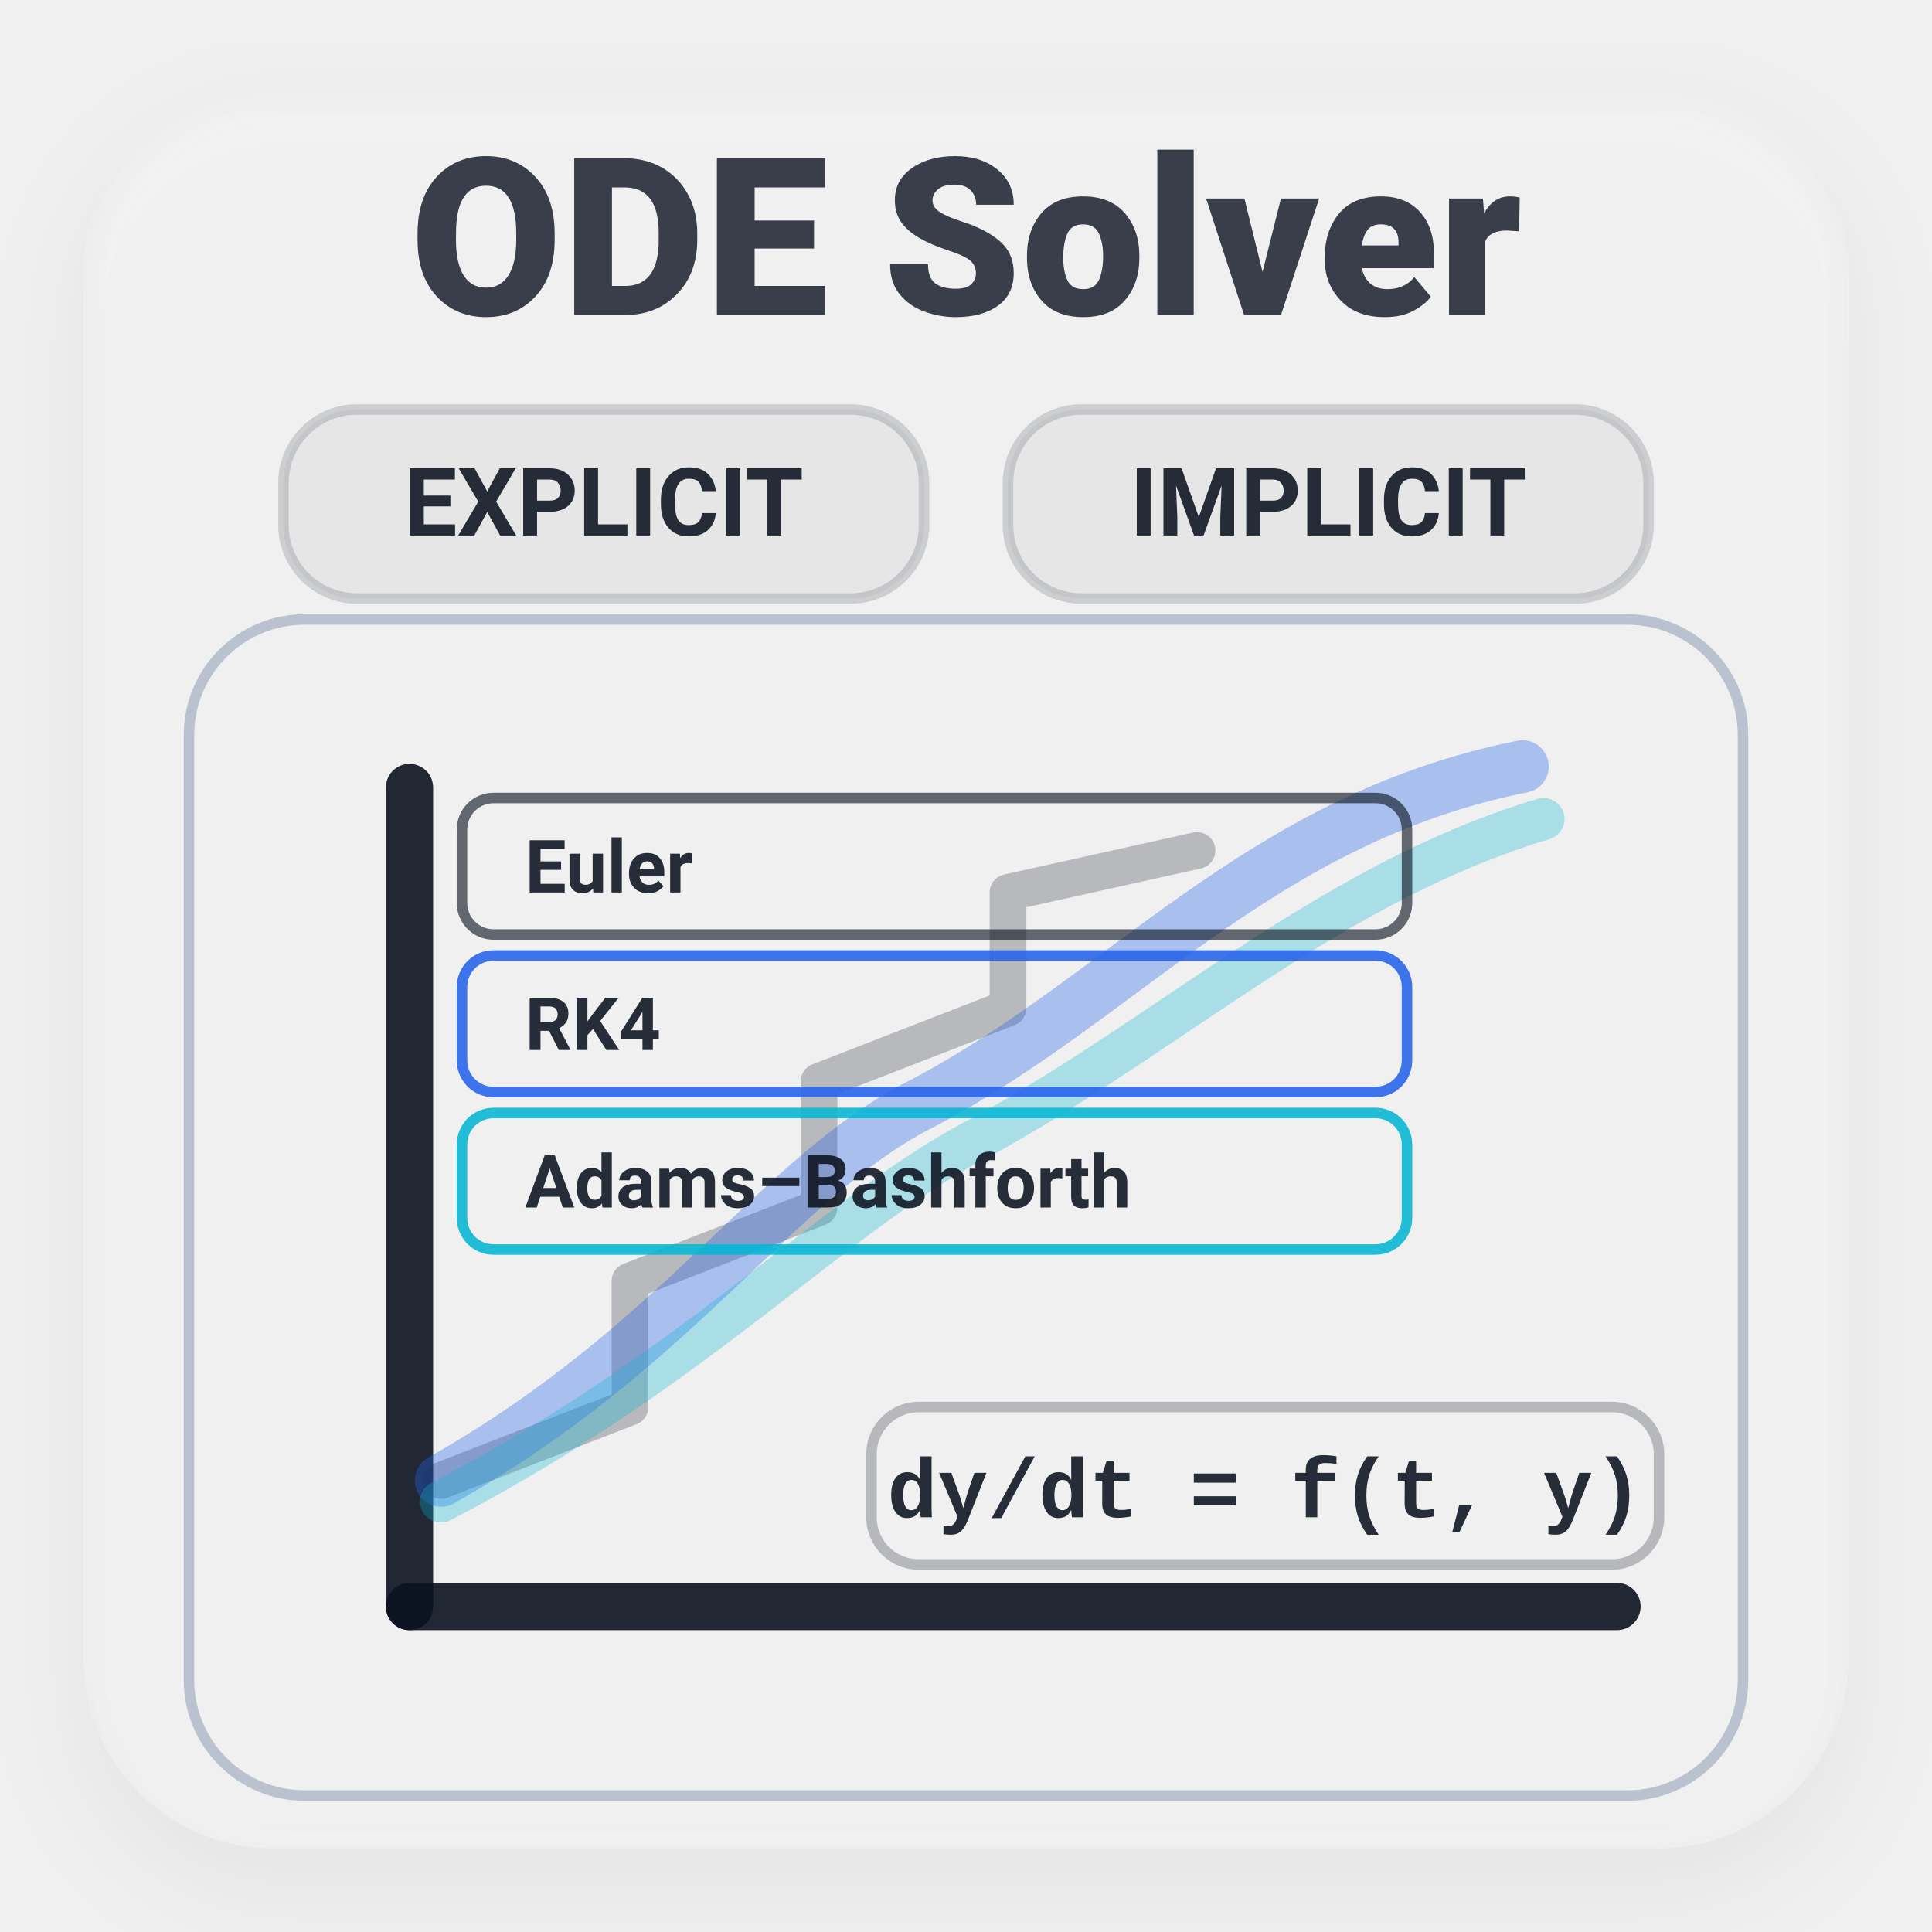
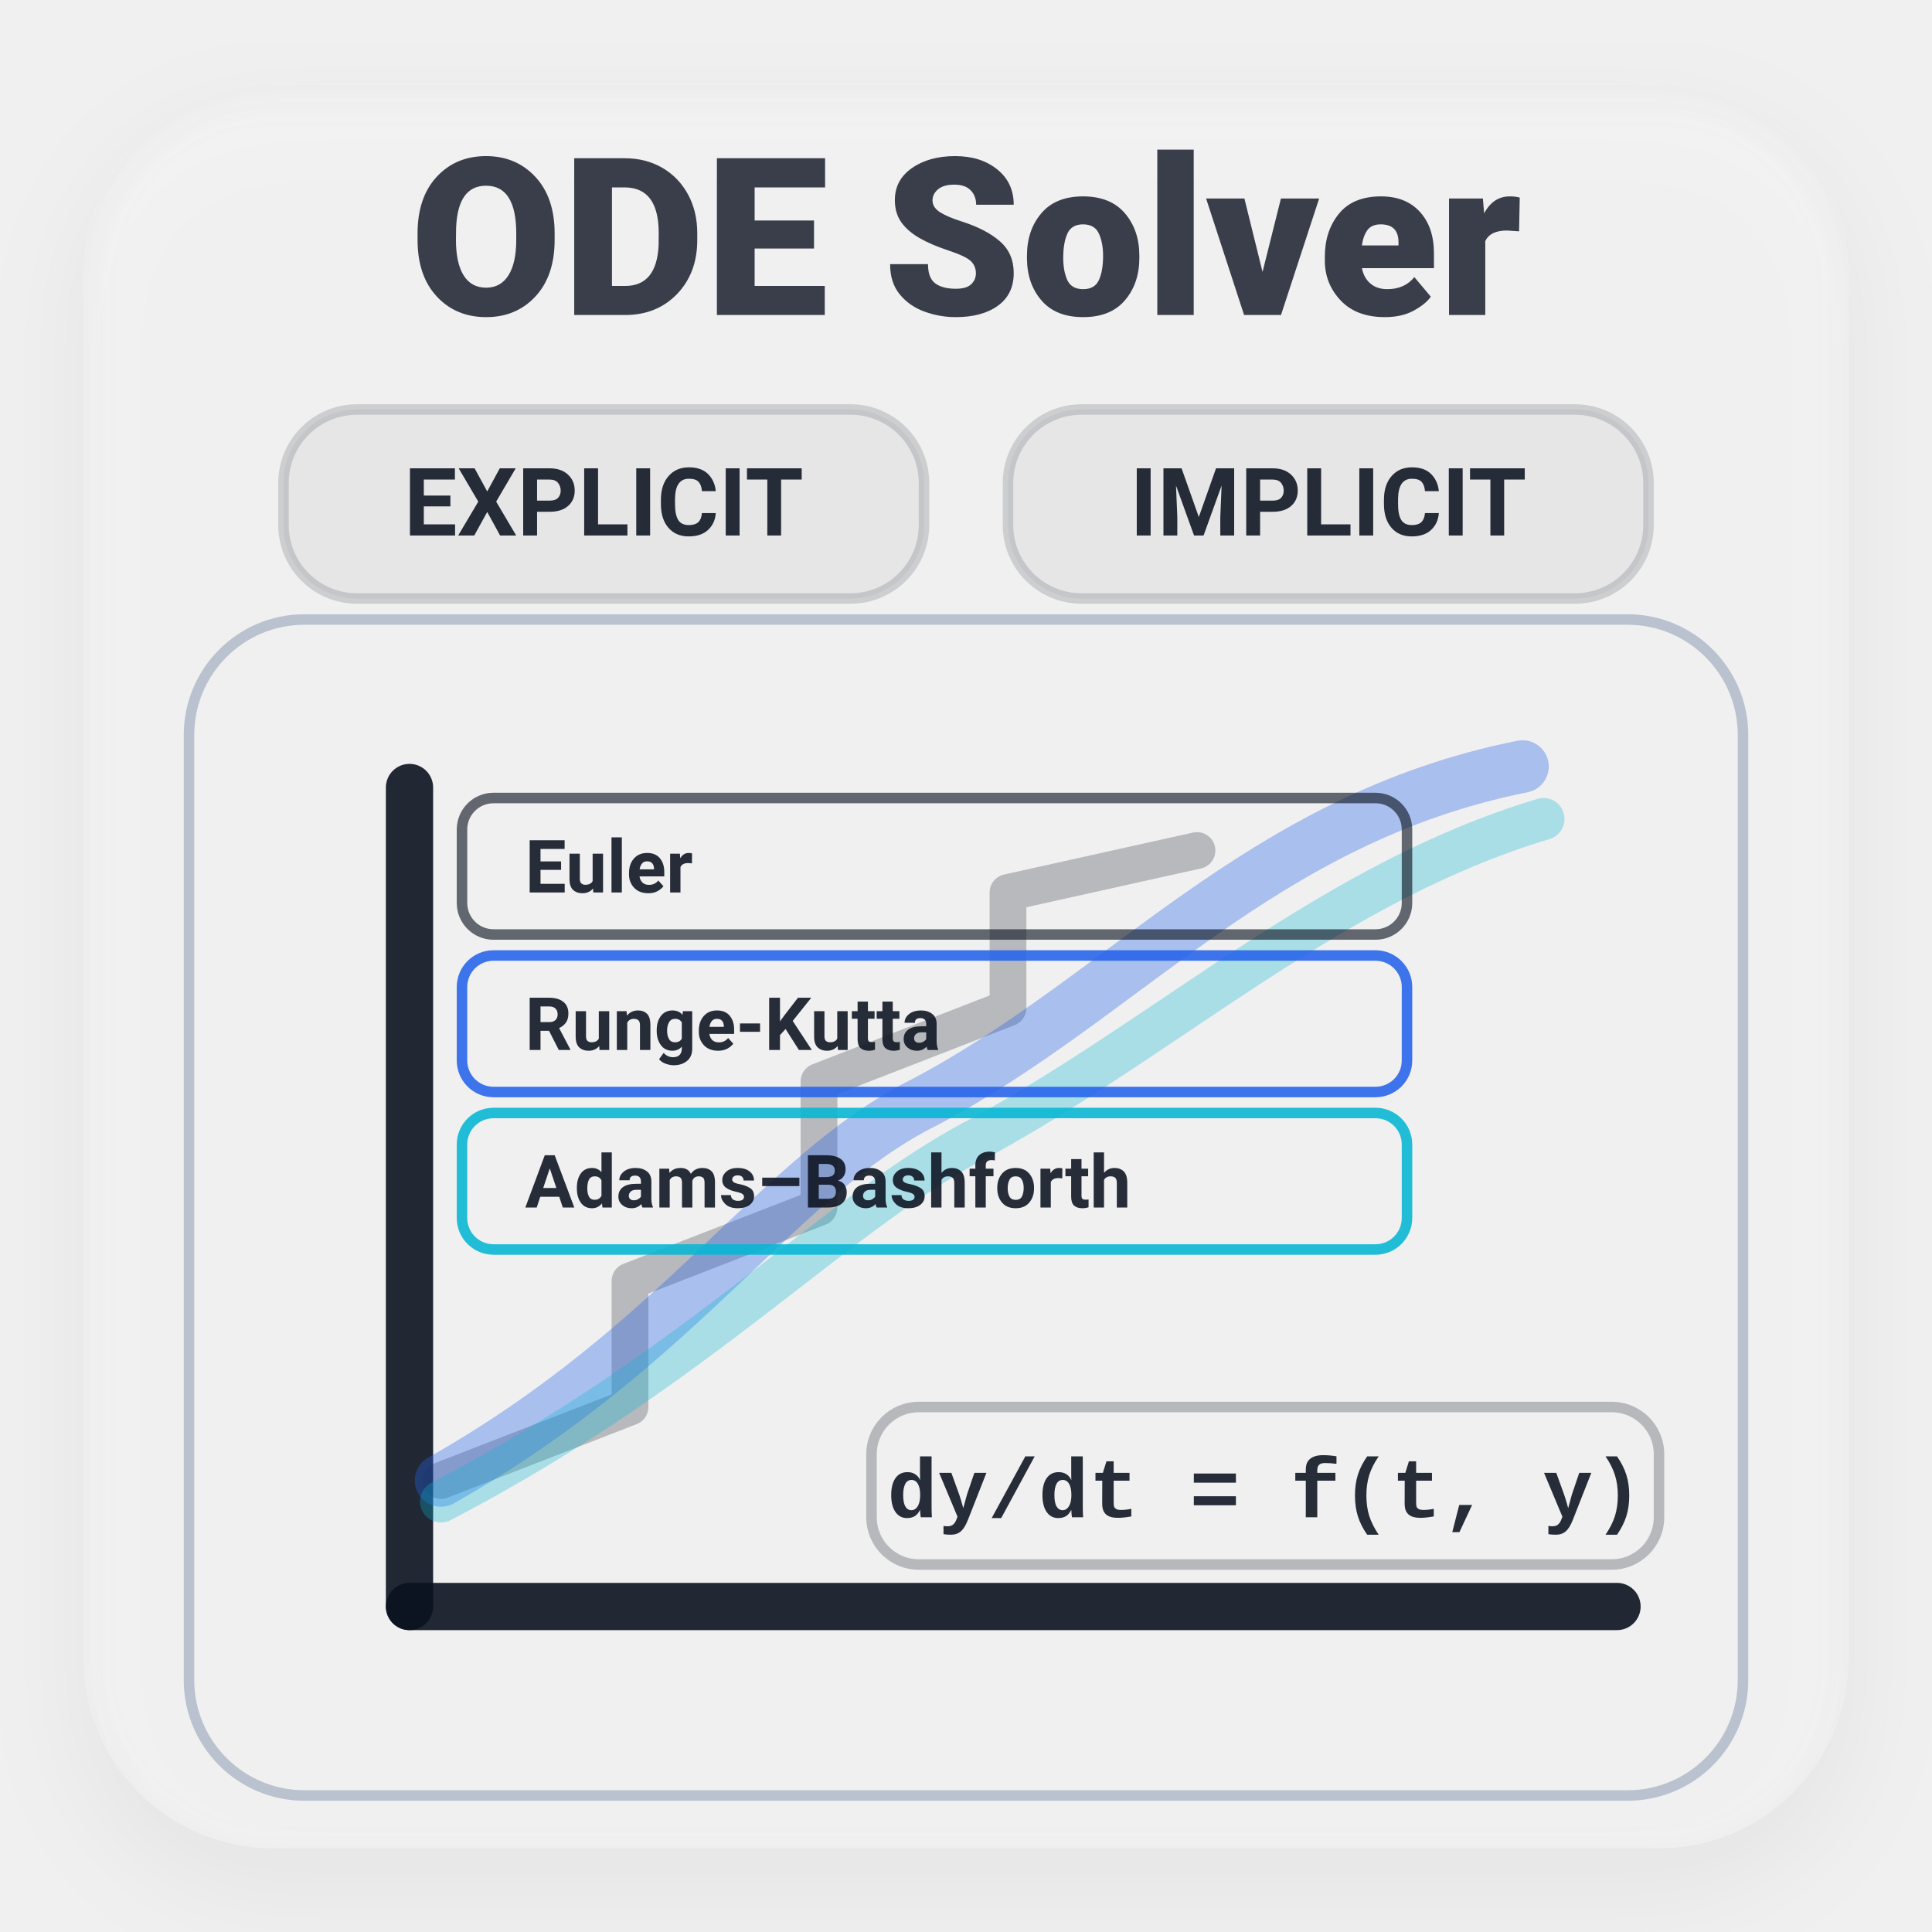
<svg xmlns="http://www.w3.org/2000/svg" width="512" height="512" viewBox="82 72 348 368" role="img" aria-label="ode solver thumbnail">
  <defs>
    <linearGradient id="glassHi" x1="0" y1="0" x2="0" y2="1">
      <stop offset="0" stop-color="#FFFFFF" stop-opacity="0.55" />
      <stop offset="0.45" stop-color="#FFFFFF" stop-opacity="0.18" />
      <stop offset="1" stop-color="#FFFFFF" stop-opacity="0" />
    </linearGradient>
    <filter id="innerShadow" x="-20%" y="-20%" width="140%" height="140%">
      <feGaussianBlur in="SourceAlpha" stdDeviation="4" result="blur" />
      <feOffset in="blur" dx="0" dy="2" result="off" />
      <feComposite in="off" in2="SourceAlpha" operator="arithmetic" k2="-1" k3="1" result="is" />
      <feColorMatrix in="is" type="matrix" values="0 0 0 0 0                 0 0 0 0 0                 0 0 0 0 0                 0 0 0 0.45 0" />
      <feComposite in="SourceGraphic" in2="is" operator="over" />
    </filter>
    <filter id="softShadow" x="-25%" y="-25%" width="150%" height="150%">
      <feDropShadow dx="0" dy="8" stdDeviation="10" flood-color="#0B1220" flood-opacity="0.18" />
    </filter>
    <style>
      .ink { fill:#0B1220; }
      .ink2 { fill:#0B1220; opacity:0.88; }
      .mono { font-family: ui-monospace, SFMono-Regular, Menlo, Monaco, Consolas, "Liberation Mono","Courier New", monospace; }
      .sans { font-family: ui-sans-serif, system-ui, -apple-system, Segoe UI, Roboto, Arial; }
    </style>
  </defs>
  <g filter="url(#softShadow)">
    <path id="tile" d="M124 88h264a36 36 0 0 1 36 36v264a36 36 0 0 1-36 36H124a36 36 0 0 1-36-36V124a36 36 0 0 1 36-36z" fill="#FFFFFF" fill-opacity="0.1" />
    <use href="#tile" filter="url(#innerShadow)" />
    <use href="#tile" fill="url(#glassHi)" opacity="0.9" />
  </g>
  <text x="256" y="132" text-anchor="middle" class="sans ink" font-size="42" font-weight="800" opacity="0.8">
    ODE Solver
    </text>
  <g transform="translate(126,150)">
    <rect rx="14" ry="14" width="122" height="36" fill="#0B1220" opacity="0.05" />
    <rect rx="14" ry="14" width="122" height="36" fill="none" stroke="#0B1220" stroke-opacity="0.15" stroke-width="2" />
    <text x="61" y="24" text-anchor="middle" class="sans ink2" font-size="18" font-weight="700">EXPLICIT</text>
  </g>
  <g transform="translate(264,150)">
    <rect rx="14" ry="14" width="122" height="36" fill="#0B1220" opacity="0.05" />
    <rect rx="14" ry="14" width="122" height="36" fill="none" stroke="#0B1220" stroke-opacity="0.15" stroke-width="2" />
    <text x="61" y="24" text-anchor="middle" class="sans ink2" font-size="18" font-weight="700">IMPLICIT</text>
  </g>
  <rect x="108" y="190" width="296" height="224" rx="22" ry="22" fill="none" stroke="#94A3B8" stroke-opacity="0.6" stroke-width="2" />
  <g stroke="#0B1220" stroke-opacity="0.9" stroke-width="9" stroke-linecap="round">
    <path d="M150 378V222" />
    <path d="M150 378H380" />
  </g>
  <path d="M156 354            L 192 340            L 192 316            L 228 302            L 228 278            L 264 264            L 264 242            L 300 234" fill="none" stroke="#0B1220" stroke-width="7" stroke-linecap="round" stroke-linejoin="round" opacity="0.25" />
  <path d="M156 354            C 202 328, 220 296, 248 282            C 286 262, 312 228, 362 218" fill="none" stroke="#2563EB" stroke-width="10" stroke-linecap="round" opacity="0.35" />
  <path d="M156 358            C 206 332, 232 302, 260 288            C 296 268, 326 240, 366 228" fill="none" stroke="#06B6D4" stroke-width="8" stroke-linecap="round" opacity="0.30" />
  <g class="sans ink2" font-size="14" font-weight="700">
    <g transform="translate(160,224)">
      <rect width="180" height="26" rx="6" ry="6" fill="none" stroke="#0B1220" stroke-width="2" opacity="0.7" />
      <text x="12" y="18">Euler</text>
    </g>
    <g transform="translate(160,254)">
      <rect width="180" height="26" rx="6" ry="6" fill="none" stroke="#2563EB" stroke-width="2" />
-       <text x="12" y="18">RK4</text>
+       <text x="12" y="18">Runge-Kutta</text>
    </g>
    <g transform="translate(160,284)">
      <rect width="180" height="26" rx="6" ry="6" fill="none" stroke="#06B6D4" stroke-width="2" />
      <text x="12" y="18">Adams–Bashforth</text>
    </g>
  </g>
  <g>
    <rect x="238" y="340" width="150" height="30" rx="9" ry="9" fill="none" stroke="#0B1220" stroke-opacity="0.25" stroke-width="2" />
    <text x="313" y="361" text-anchor="middle" class="mono ink2" font-size="16" font-weight="700">
      dy/dt = f(t, y)
    </text>
  </g>
</svg>
